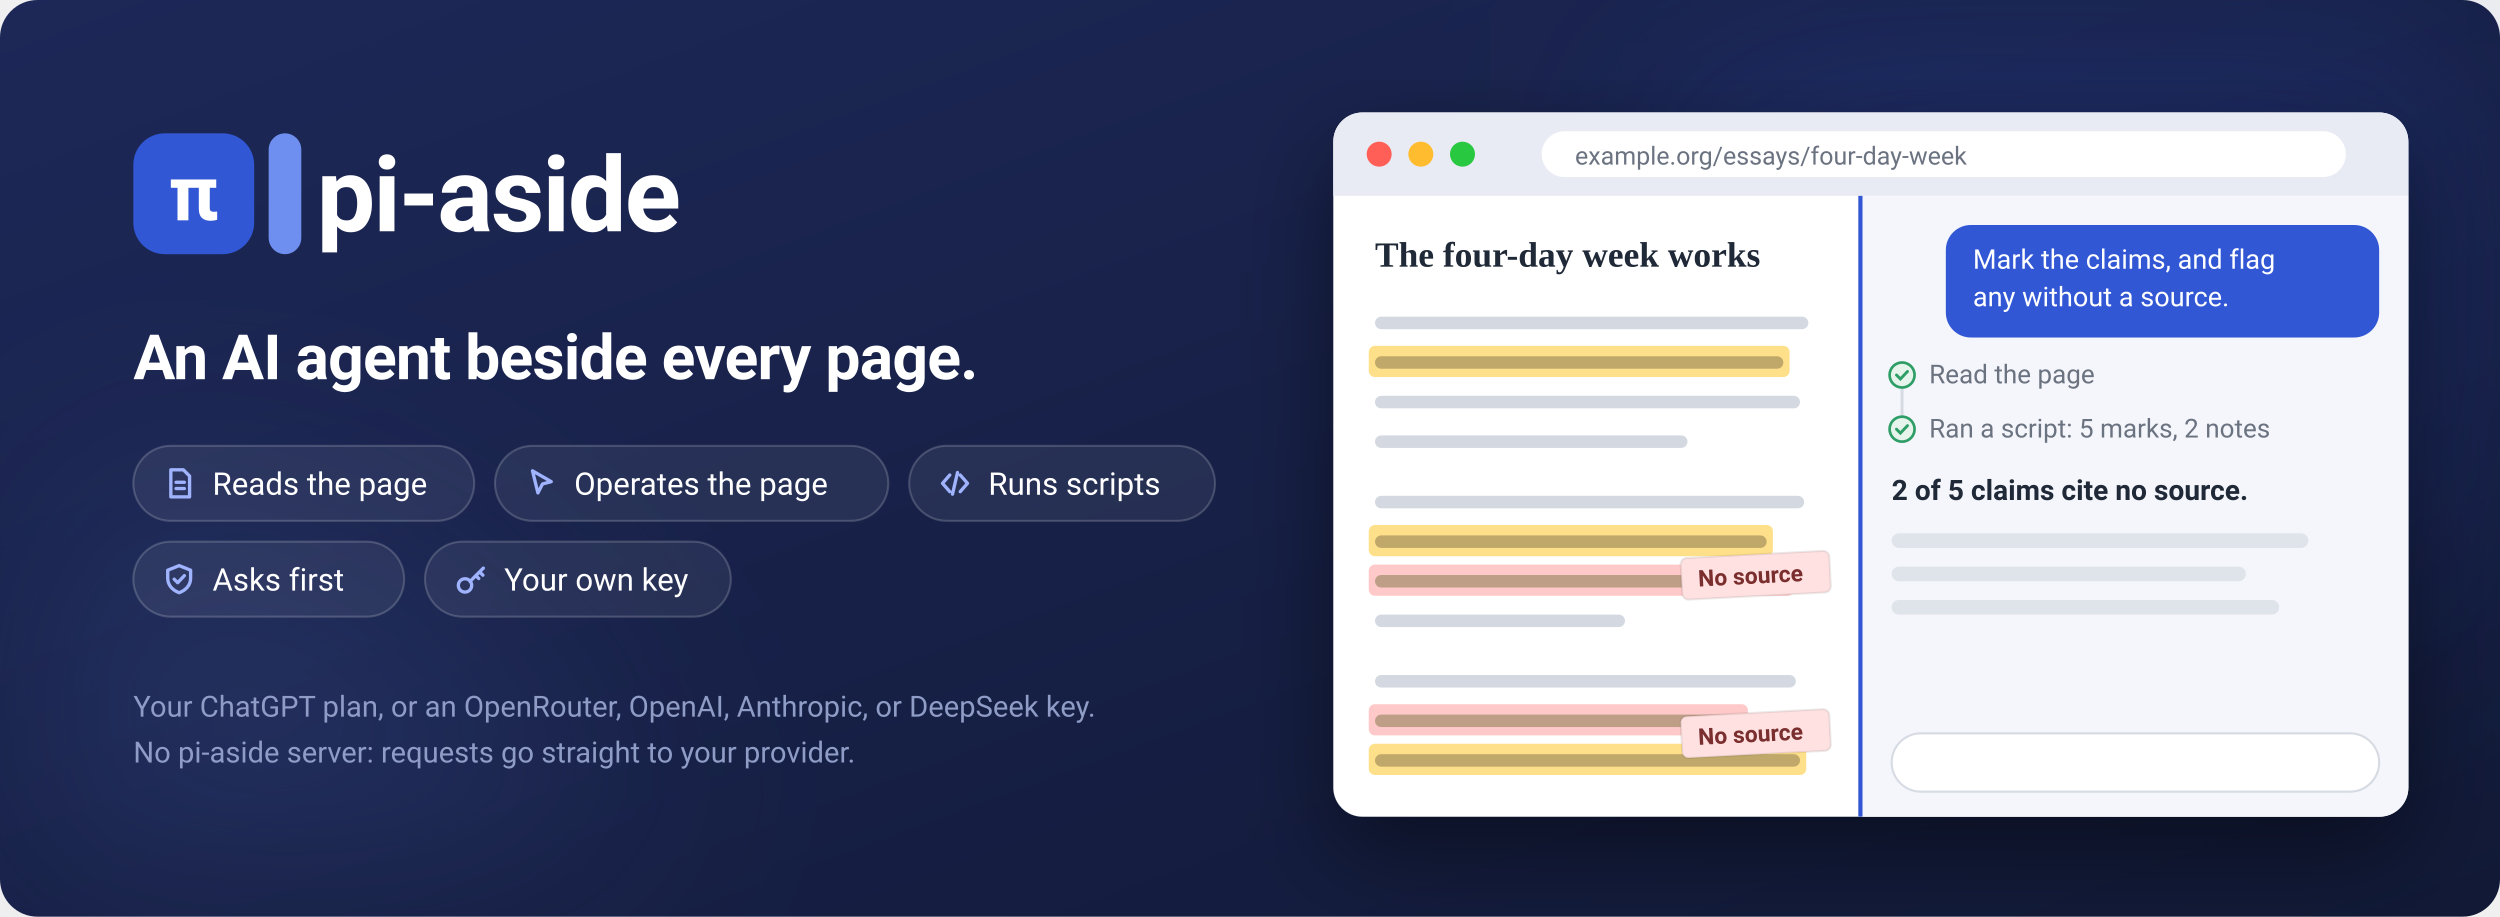
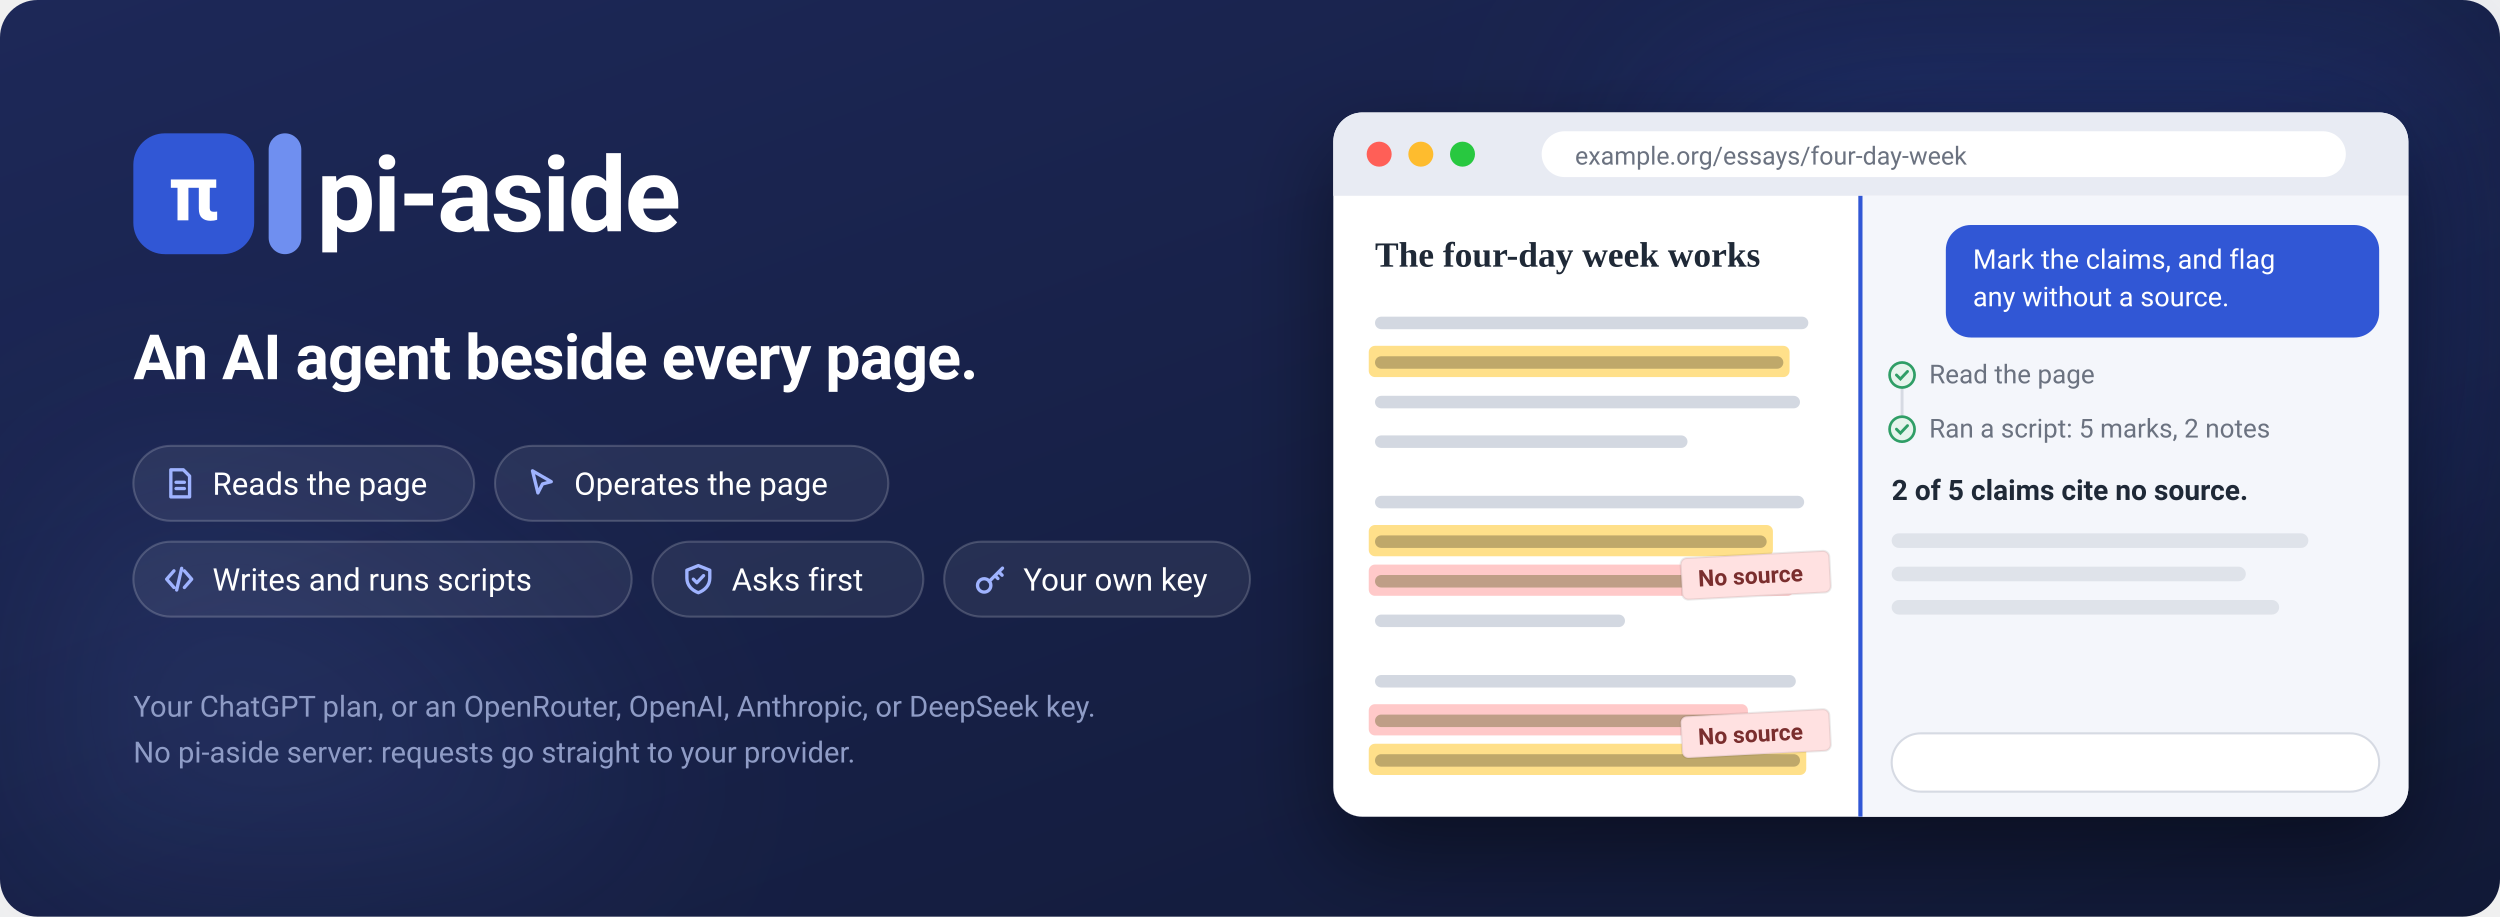
- <svg xmlns="http://www.w3.org/2000/svg" width="1200" height="440" viewBox="0 0 1200 440" role="img" aria-label="pi-aside: an AI agent beside every page. It reads the page, operates it, runs scripts, asks first, and uses your own key. Beside it, an essay whose claims pi marked up in place, two flagged as having no source.">
+ <svg xmlns="http://www.w3.org/2000/svg" width="1200" height="440" viewBox="0 0 1200 440" role="img" aria-label="pi-aside: an AI agent beside every page. It reads the page, operates it, writes and runs its own scripts, asks first, and uses your own key. Beside it, an essay whose claims pi marked up in place, two flagged as having no source.">
  <defs>
    <linearGradient id="bg" x1="0" y1="0" x2="1" y2="1">
      <stop offset="0" stop-color="#1d2858" />
      <stop offset="1" stop-color="#111936" />
    </linearGradient>
    <filter id="blur" x="-50%" y="-50%" width="200%" height="200%">
      <feGaussianBlur stdDeviation="60" />
    </filter>
    <filter id="shadow" x="-10%" y="-10%" width="120%" height="130%">
      <feDropShadow dx="0" dy="18" stdDeviation="22" flood-color="#000" flood-opacity="0.45" />
    </filter>
  </defs>
  <rect width="1200" height="440" rx="18" fill="url(#bg)" />
  <g font-family="ui-sans-serif, -apple-system, BlinkMacSystemFont, 'Segoe UI', Roboto, Helvetica, Arial, 'PingFang SC', 'Microsoft YaHei', 'Noto Sans CJK SC', sans-serif">
    <circle cx="1060" cy="30" r="260" fill="#3157d5" opacity="0.2" filter="url(#blur)" />
    <circle cx="80" cy="460" r="220" fill="#6f8ff0" opacity="0.12" filter="url(#blur)" />
    <rect x="64" y="64" width="58" height="58" rx="15.08" fill="#3157d5" />
    <text x="93" y="105.76" text-anchor="middle" font-size="37.12" font-weight="700" fill="#fff">π</text>
    <rect x="128.96" y="64" width="15.66" height="58" rx="7.83" fill="#6f8ff0" />
    <text x="152" y="111" font-size="50" font-weight="700" fill="#fff" letter-spacing="-1">pi-aside</text>
    <text x="64" y="182" font-size="30" font-weight="600" fill="#fff" letter-spacing="-0.4">An AI agent beside every page.</text>
    <rect x="64" y="214" width="163.6" height="36" rx="18" fill="#ffffff" fill-opacity="0.07" stroke="#ffffff" stroke-opacity="0.18" />
    <path transform="translate(78 224)" d="M4 1.5h6l3 3v10H4z M6.5 7.5h4 M6.5 10.5h4" fill="none" stroke="#9fb3ff" stroke-width="1.6" stroke-linecap="round" stroke-linejoin="round" />
    <text x="102" y="237.5" font-size="15" fill="#fff">Reads the page</text>
    <rect x="237.6" y="214" width="188.8" height="36" rx="18" fill="#ffffff" fill-opacity="0.07" stroke="#ffffff" stroke-opacity="0.18" />
    <path transform="translate(251.6 224)" d="M4 2l9 5.2-4.2 1.1L6.6 12.6z" fill="none" stroke="#9fb3ff" stroke-width="1.6" stroke-linecap="round" stroke-linejoin="round" />
    <text x="275.6" y="237.5" font-size="15" fill="#fff">Operates the page</text>
-     <rect x="436.4" y="214" width="146.8" height="36" rx="18" fill="#ffffff" fill-opacity="0.07" stroke="#ffffff" stroke-opacity="0.18" />
-     <path transform="translate(450.4 224)" d="M5.5 4 2 8l3.5 4 M10.5 4 14 8l-3.5 4 M9.2 2.8 6.8 13.2" fill="none" stroke="#9fb3ff" stroke-width="1.6" stroke-linecap="round" stroke-linejoin="round" />
-     <text x="474.4" y="237.5" font-size="15" fill="#fff">Runs scripts</text>
-     <rect x="64" y="260" width="130" height="36" rx="18" fill="#ffffff" fill-opacity="0.07" stroke="#ffffff" stroke-opacity="0.18" />
-     <path transform="translate(78 270)" d="M8 1.5l5.5 2.2v3.8c0 3.4-2.3 5.8-5.5 7-3.2-1.2-5.5-3.6-5.5-7V3.7z M5.6 8l1.7 1.7 3.2-3.4" fill="none" stroke="#9fb3ff" stroke-width="1.6" stroke-linecap="round" stroke-linejoin="round" />
-     <text x="102" y="283.5" font-size="15" fill="#fff">Asks first</text>
-     <rect x="204" y="260" width="146.8" height="36" rx="18" fill="#ffffff" fill-opacity="0.07" stroke="#ffffff" stroke-opacity="0.18" />
-     <path transform="translate(218 270)" d="M5.2 7.8a3.2 3.2 0 1 0 0.01 0z M7.6 9.1 14 2.7 M12.2 4.5l1.6 1.6 M10.4 6.3l1.4 1.4" fill="none" stroke="#9fb3ff" stroke-width="1.6" stroke-linecap="round" stroke-linejoin="round" />
-     <text x="242" y="283.5" font-size="15" fill="#fff">Your own key</text>
+     <rect x="64" y="260" width="239.2" height="36" rx="18" fill="#ffffff" fill-opacity="0.07" stroke="#ffffff" stroke-opacity="0.18" />
+     <path transform="translate(78 270)" d="M5.5 4 2 8l3.5 4 M10.5 4 14 8l-3.5 4 M9.2 2.8 6.8 13.2" fill="none" stroke="#9fb3ff" stroke-width="1.6" stroke-linecap="round" stroke-linejoin="round" />
+     <text x="102" y="283.5" font-size="15" fill="#fff">Writes and runs scripts</text>
+     <rect x="313.2" y="260" width="130" height="36" rx="18" fill="#ffffff" fill-opacity="0.07" stroke="#ffffff" stroke-opacity="0.18" />
+     <path transform="translate(327.2 270)" d="M8 1.5l5.5 2.2v3.8c0 3.4-2.3 5.8-5.5 7-3.2-1.2-5.5-3.6-5.5-7V3.7z M5.6 8l1.7 1.7 3.2-3.4" fill="none" stroke="#9fb3ff" stroke-width="1.6" stroke-linecap="round" stroke-linejoin="round" />
+     <text x="351.2" y="283.5" font-size="15" fill="#fff">Asks first</text>
+     <rect x="453.2" y="260" width="146.8" height="36" rx="18" fill="#ffffff" fill-opacity="0.07" stroke="#ffffff" stroke-opacity="0.18" />
+     <path transform="translate(467.2 270)" d="M5.2 7.8a3.2 3.2 0 1 0 0.01 0z M7.6 9.1 14 2.7 M12.2 4.5l1.6 1.6 M10.4 6.3l1.4 1.4" fill="none" stroke="#9fb3ff" stroke-width="1.6" stroke-linecap="round" stroke-linejoin="round" />
+     <text x="491.2" y="283.5" font-size="15" fill="#fff">Your own key</text>
    <text x="64" y="344" font-size="14" fill="#8f9cc6">Your ChatGPT plan, or an OpenRouter, OpenAI, Anthropic, or DeepSeek key.</text>
    <text x="64" y="366" font-size="14" fill="#8f9cc6">No pi-aside server: requests go straight to your provider.</text>
    <rect x="640" y="54" width="516" height="338" rx="14" fill="#fff" filter="url(#shadow)" />
    <path d="M640 68 a14 14 0 0 1 14 -14 H1142 a14 14 0 0 1 14 14 V94 H640 Z" fill="#e8ebf3" />
    <circle cx="662" cy="74" r="6" fill="#ff5f57" />
    <circle cx="682" cy="74" r="6" fill="#febc2e" />
    <circle cx="702" cy="74" r="6" fill="#28c840" />
    <rect x="740" y="63" width="386" height="22" rx="11" fill="#fff" />
    <text x="756" y="79" font-size="12" fill="#6b7280">example.org/essays/four-day-week</text>
    <path d="M892 94 H1156 V378 a14 14 0 0 1 -14 14 H892 Z" fill="#f4f6fb" />
    <rect x="892" y="94" width="2" height="298" fill="#3157d5" />
    <text x="660" y="128" font-size="17" font-weight="700" fill="#1f2937" font-family="Georgia, 'Times New Roman', serif">The four-day week works</text>
    <rect x="660" y="152" width="208" height="6" rx="3" fill="#d3d8e1" opacity="1" />
    <rect x="657" y="166" width="202" height="15" rx="3" fill="#ffe08a" />
    <rect x="660" y="171" width="196" height="6" rx="3" fill="#8a7a50" opacity="0.55" />
    <rect x="660" y="190" width="204" height="6" rx="3" fill="#d3d8e1" opacity="1" />
    <rect x="660" y="209" width="150" height="6" rx="3" fill="#d3d8e1" opacity="1" />
    <rect x="660" y="238" width="206" height="6" rx="3" fill="#d3d8e1" opacity="1" />
    <rect x="657" y="252" width="194" height="15" rx="3" fill="#ffe08a" />
    <rect x="660" y="257" width="188" height="6" rx="3" fill="#8a7a50" opacity="0.55" />
    <rect x="657" y="271" width="204" height="15" rx="3" fill="#ffc9c9" />
    <rect x="660" y="276" width="198" height="6" rx="3" fill="#8a7a50" opacity="0.55" />
    <rect x="660" y="295" width="120" height="6" rx="3" fill="#d3d8e1" opacity="1" />
    <rect x="660" y="324" width="202" height="6" rx="3" fill="#d3d8e1" opacity="1" />
    <rect x="657" y="338" width="182" height="15" rx="3" fill="#ffc9c9" />
    <rect x="660" y="343" width="176" height="6" rx="3" fill="#8a7a50" opacity="0.55" />
    <rect x="657" y="357" width="210" height="15" rx="3" fill="#ffe08a" />
    <rect x="660" y="362" width="204" height="6" rx="3" fill="#8a7a50" opacity="0.55" />
    <g transform="rotate(-3 806.56 268)">
      <rect x="806.56" y="268" width="71.44" height="20" rx="3" fill="#ffe1e1" stroke="#00000014" />
      <text x="814.56" y="282" font-size="11" font-weight="600" fill="#7a2e2e">No source</text>
    </g>
    <g transform="rotate(-3 806.56 344)">
      <rect x="806.56" y="344" width="71.44" height="20" rx="3" fill="#ffe1e1" stroke="#00000014" />
      <text x="814.56" y="358" font-size="11" font-weight="600" fill="#7a2e2e">No source</text>
    </g>
    <rect x="934" y="108" width="208" height="54" rx="12" fill="#3157d5" />
    <text x="947" y="129" font-size="13" fill="#fff">Mark the claims, and flag</text>
    <text x="947" y="147" font-size="13" fill="#fff">any without a source.</text>
    <rect x="912.3" y="180" width="1.4" height="26" fill="#d6dae3" />
    <circle cx="913" cy="180" r="6" fill="#e6f4ec" stroke="#2f9e66" stroke-width="1.3" />
    <path d="M910.3 180 l1.9 1.9 3.4-3.6" fill="none" stroke="#2f9e66" stroke-width="1.4" stroke-linecap="round" />
    <text x="926" y="184" font-size="12.5" fill="#6b7280">Read the page</text>
    <circle cx="913" cy="206" r="6" fill="#e6f4ec" stroke="#2f9e66" stroke-width="1.3" />
    <path d="M910.3 206 l1.9 1.9 3.4-3.6" fill="none" stroke="#2f9e66" stroke-width="1.4" stroke-linecap="round" />
    <text x="926" y="210" font-size="12.5" fill="#6b7280">Ran a script: 5 marks, 2 notes</text>
    <text x="908" y="240" font-size="13.5" font-weight="700" fill="#1f2937">2 of 5 claims cite no source.</text>
    <rect x="908" y="256" width="200" height="7" rx="3.5" fill="#dfe3ea" />
    <rect x="908" y="272" width="170" height="7" rx="3.5" fill="#dfe3ea" />
    <rect x="908" y="288" width="186" height="7" rx="3.5" fill="#dfe3ea" />
    <rect x="908" y="352" width="234" height="28" rx="14" fill="#fff" stroke="#d6dae3" />
  </g>
</svg>
